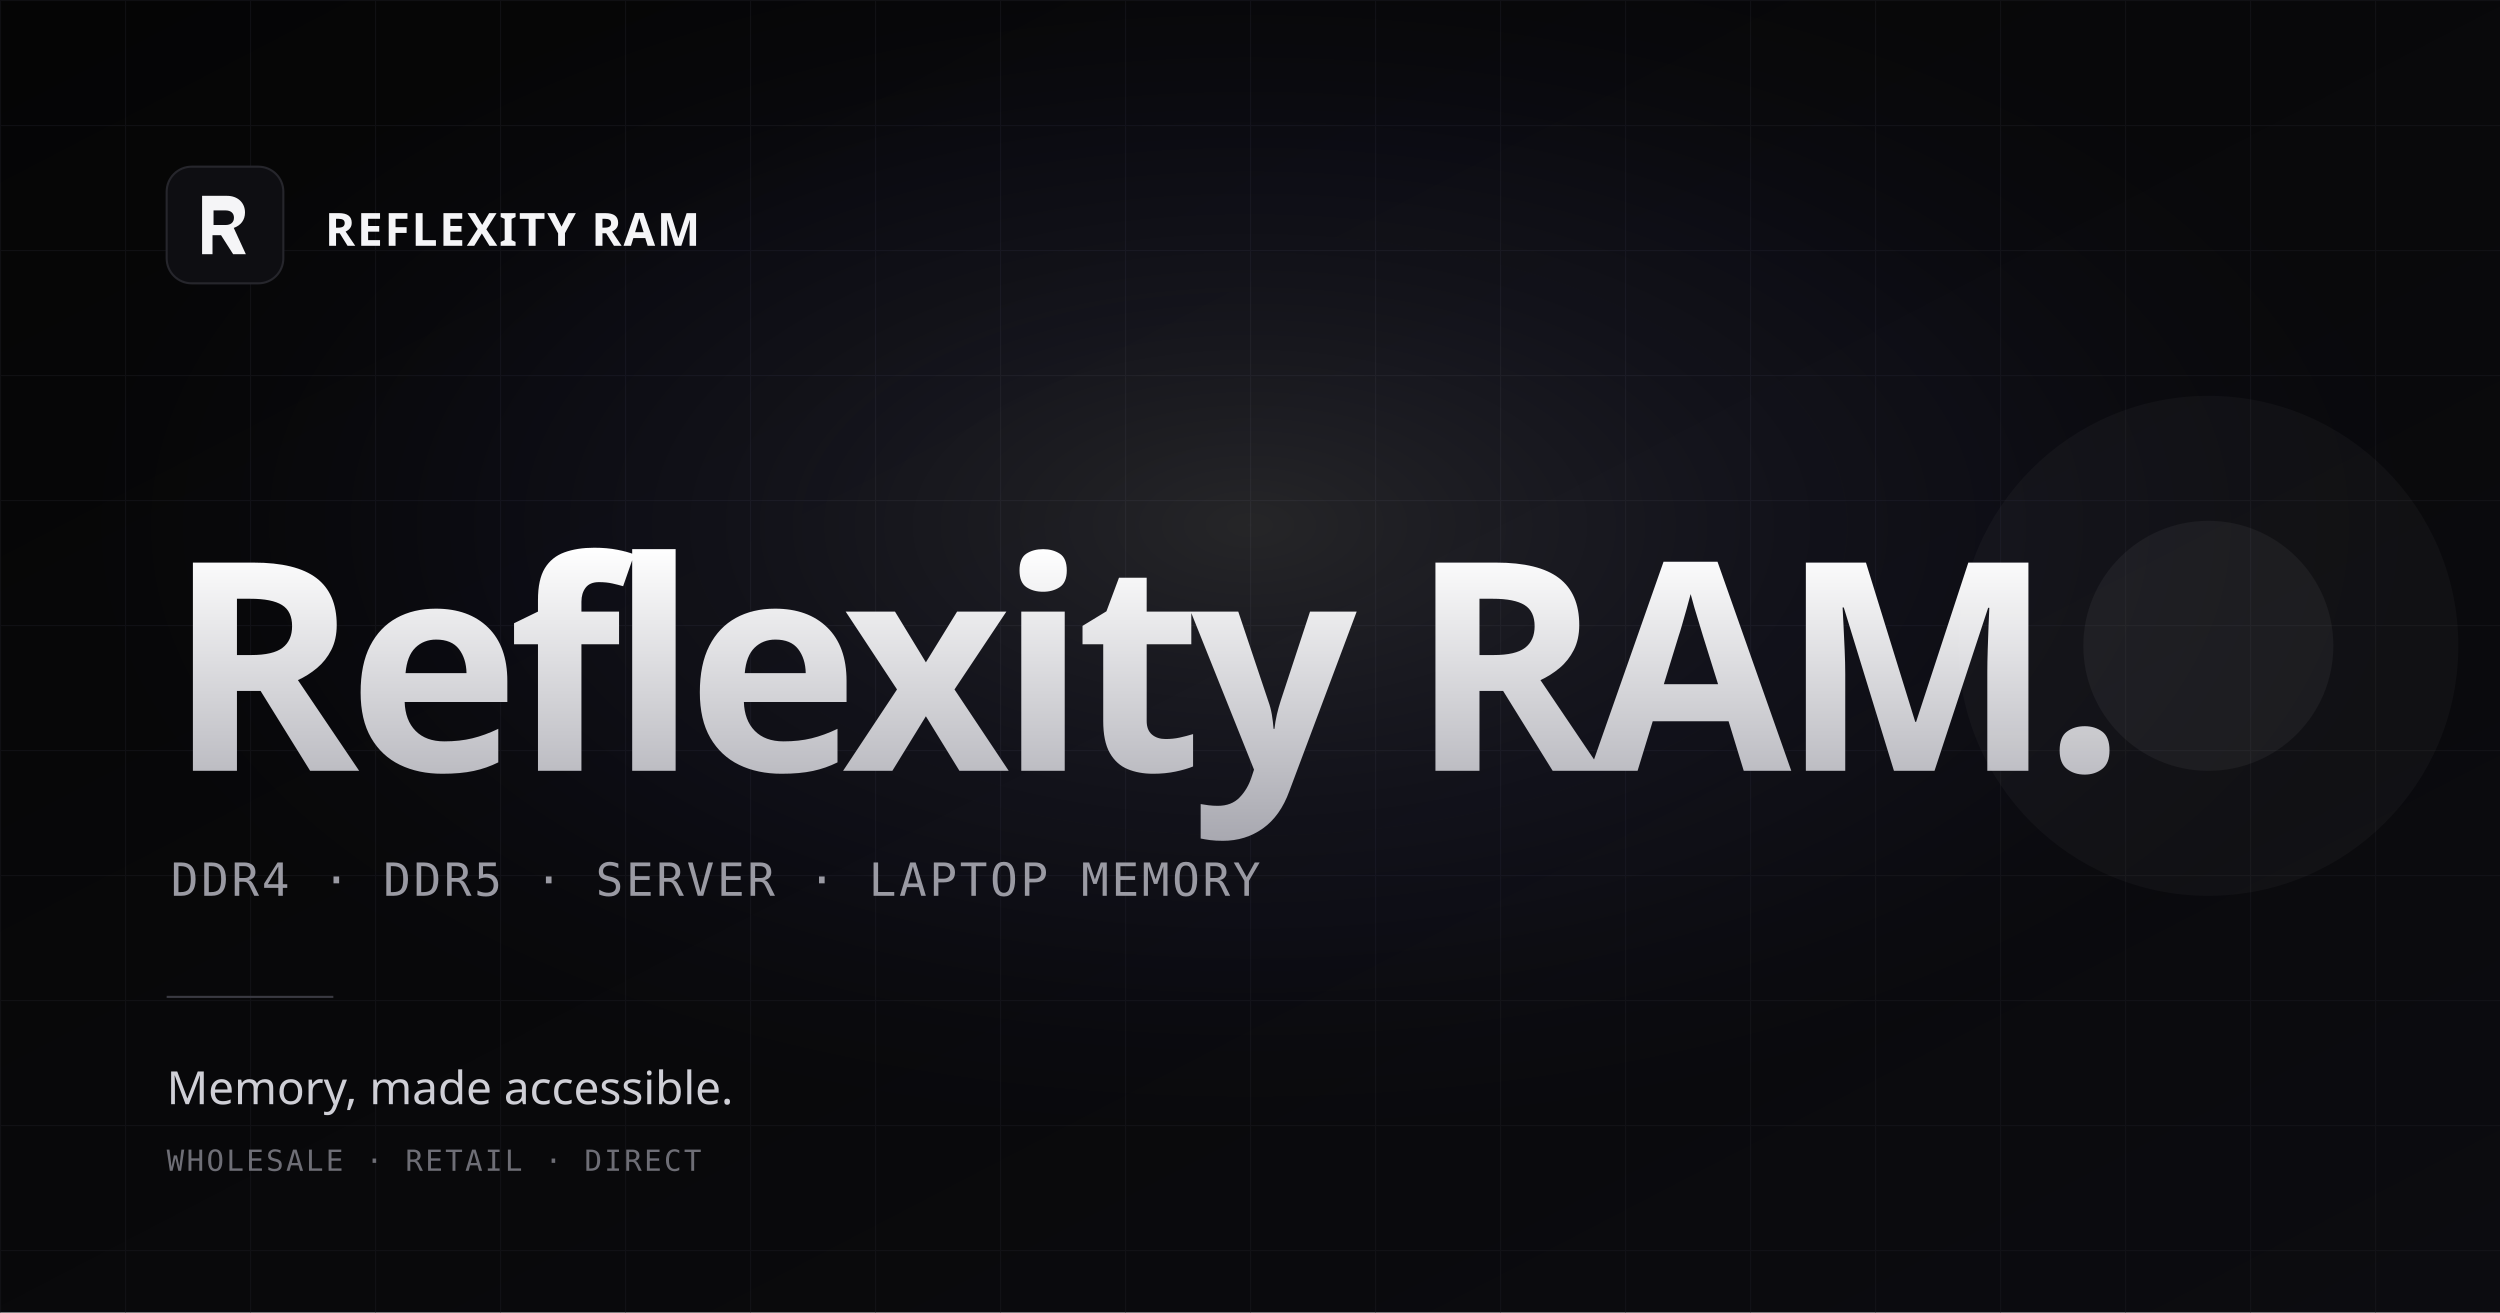
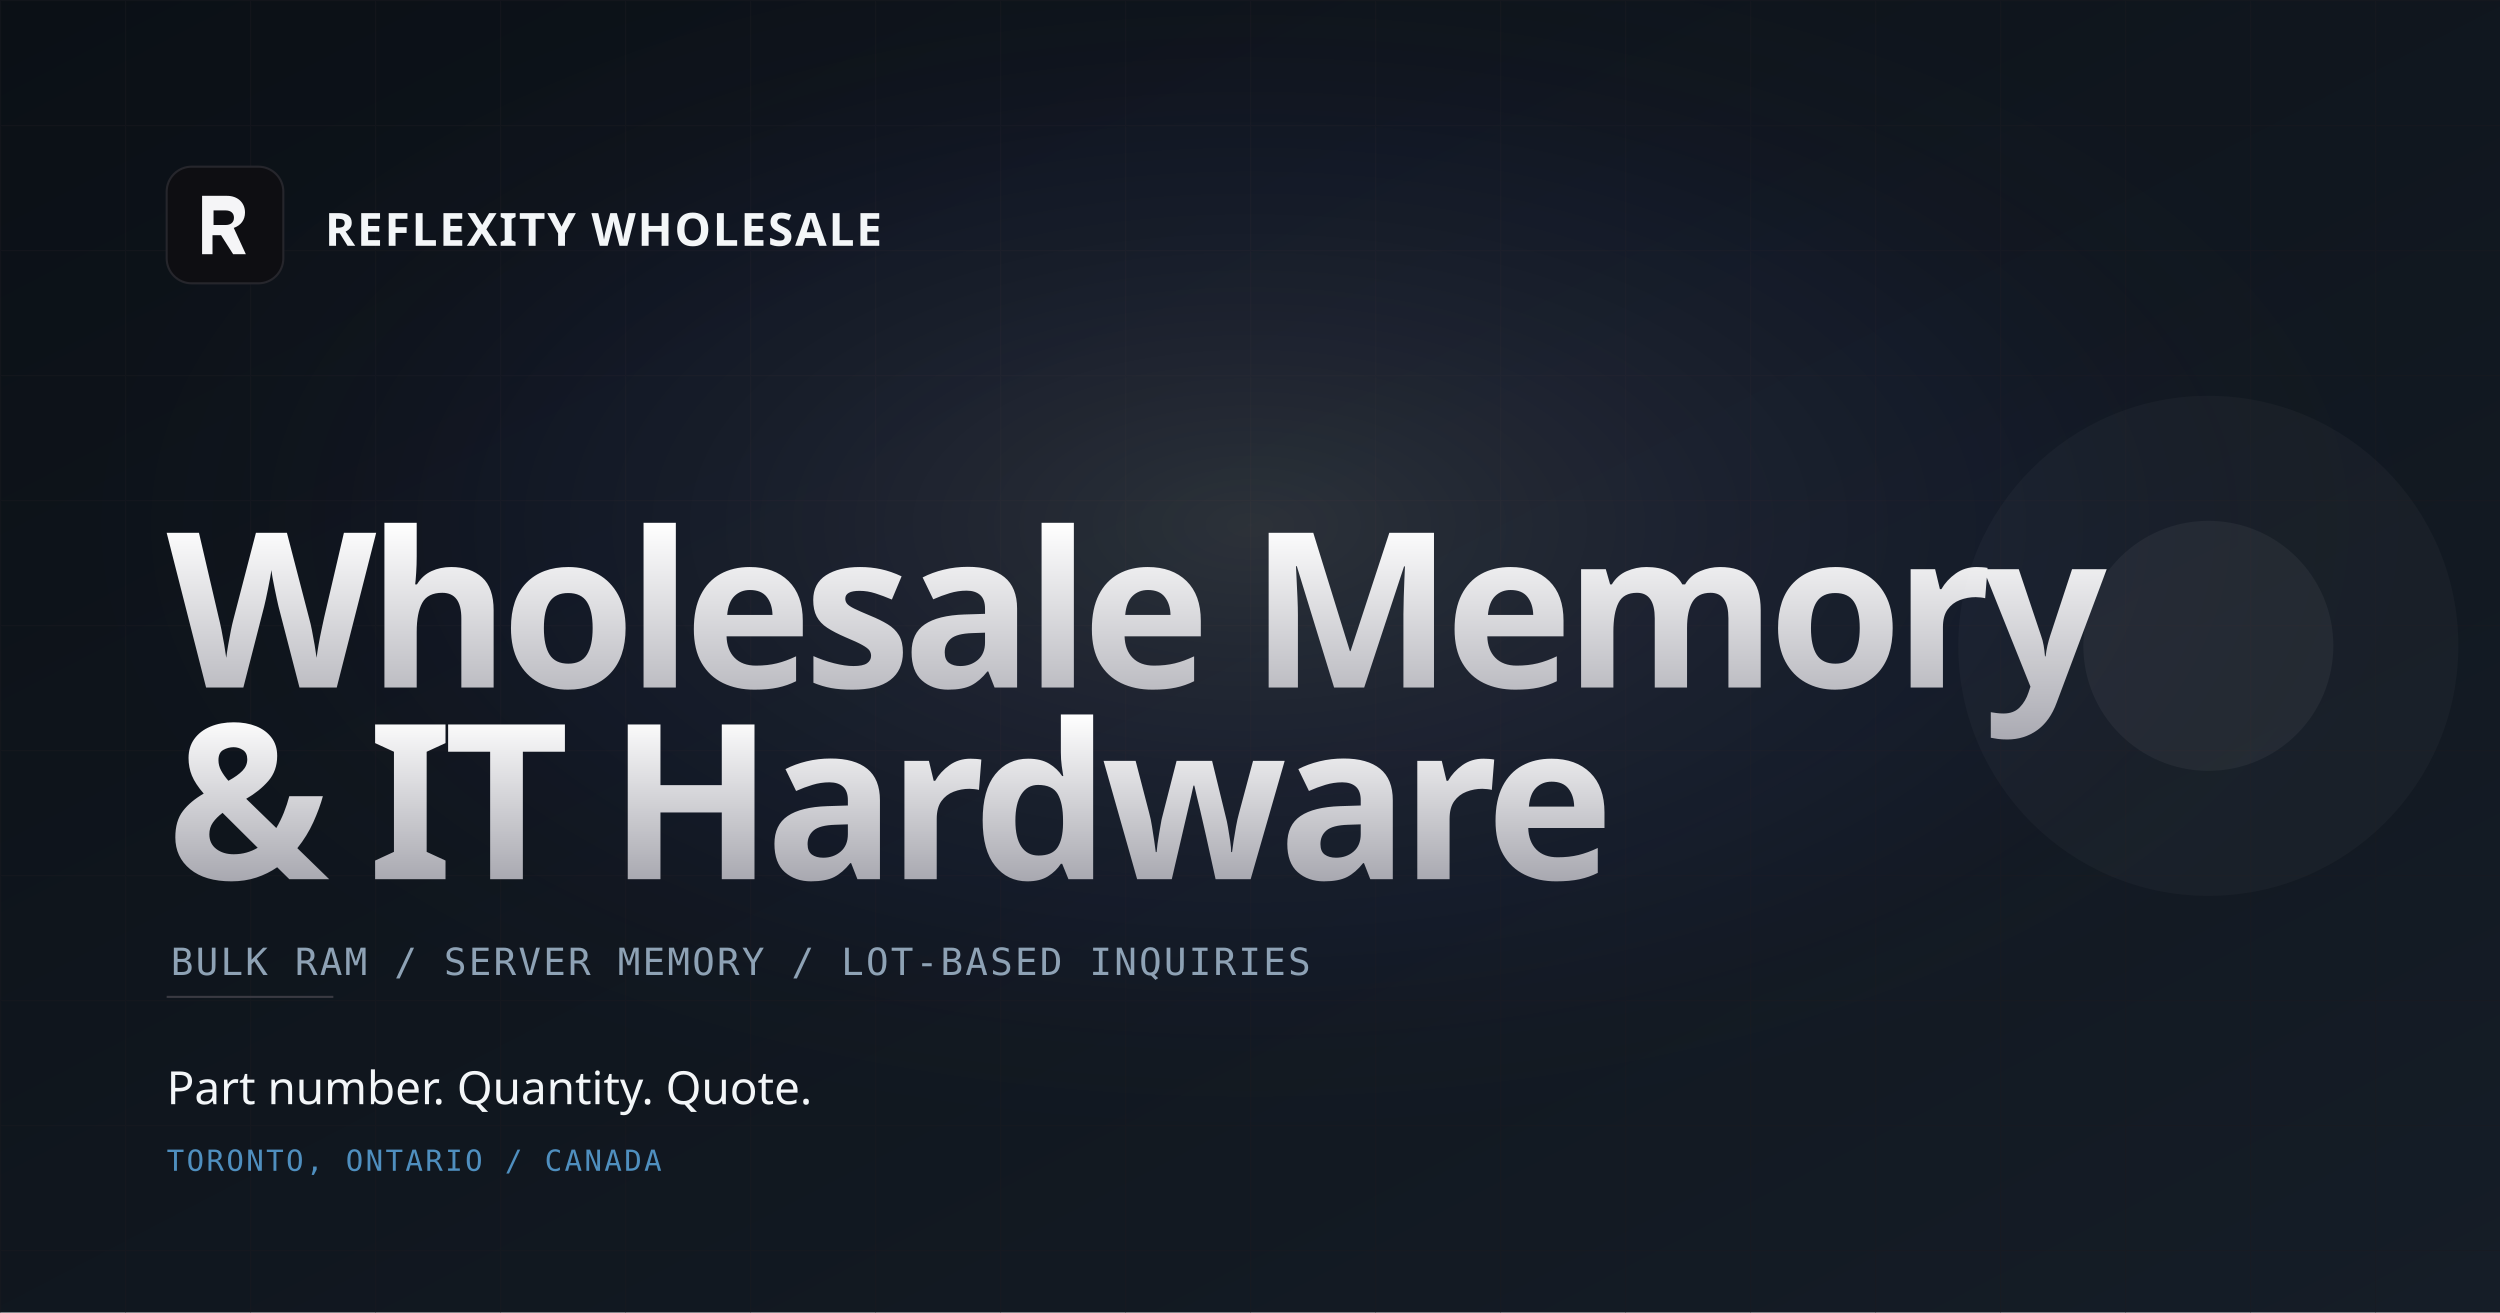
<svg xmlns="http://www.w3.org/2000/svg" viewBox="0 0 1200 630" width="1200" height="630">
  <defs>
    <linearGradient id="bg" x1="0" y1="0" x2="1" y2="1">
-       <stop offset="0%" stop-color="#050505" />
-       <stop offset="100%" stop-color="#0c0c10" />
+       <stop offset="0%" stop-color="#0B1016" />
+       <stop offset="100%" stop-color="#151D27" />
    </linearGradient>
    <radialGradient id="glow" cx="50%" cy="40%" r="50%">
      <stop offset="0%" stop-color="#ffffff" stop-opacity="0.12" />
      <stop offset="60%" stop-color="#7a7aff" stop-opacity="0.04" />
      <stop offset="100%" stop-color="#000" stop-opacity="0" />
    </radialGradient>
    <linearGradient id="title" x1="0" y1="0" x2="0" y2="1">
      <stop offset="0%" stop-color="#ffffff" />
      <stop offset="100%" stop-color="#a8a8b0" />
    </linearGradient>
    <pattern id="grid" width="60" height="60" patternUnits="userSpaceOnUse">
      <path d="M 60 0 L 0 0 0 60" fill="none" stroke="#1a1a1f" stroke-width="1" />
    </pattern>
  </defs>
  <rect width="1200" height="630" fill="url(#bg)" />
  <rect width="1200" height="630" fill="url(#grid)" opacity="0.5" />
  <rect width="1200" height="630" fill="url(#glow)" />
  <g transform="translate(80, 80)">
    <rect width="56" height="56" rx="12" fill="#0e0e12" stroke="#26262c" stroke-width="1" />
    <path d="M17 42V14h12c5 0 8.6 3.2 8.6 8 0 3.6-2 6.2-5.4 7.4L38 42h-6.1l-5.8-9.1h-4.1V42H17zm5.5-14h5.8c2.5 0 4-1.3 4-3.5s-1.5-3.5-4-3.5h-5.8V28z" fill="#f5f5f7" />
  </g>
-   <text x="156" y="118" font-family="Figtree, sans-serif" font-size="22" font-weight="600" fill="#f5f5f7" letter-spacing="0.04em">REFLEXITY RAM</text>
-   <text x="80" y="370" font-family="Figtree, sans-serif" font-size="140" font-weight="800" fill="url(#title)" letter-spacing="-0.04em">Reflexity RAM.</text>
-   <text x="82" y="430" font-family="JetBrains Mono, monospace" font-size="22" fill="#9a9aa3" letter-spacing="0.06em">DDR4  ·  DDR5  ·  SERVER  ·  LAPTOP MEMORY</text>
+   <text x="156" y="118" font-family="Bricolage Grotesque, sans-serif" font-size="22" font-weight="600" fill="#f3f6f8" letter-spacing="0.04em">REFLEXITY WHOLESALE</text>
+   <text x="80" y="330" font-family="Bricolage Grotesque, sans-serif" font-size="104" font-weight="800" fill="url(#title)" letter-spacing="-0.04em">Wholesale Memory</text>
+   <text x="80" y="422" font-family="Bricolage Grotesque, sans-serif" font-size="104" font-weight="800" fill="url(#title)" letter-spacing="-0.04em">&amp; IT Hardware</text>
+   <text x="82" y="468" font-family="IBM Plex Mono, monospace" font-size="18" fill="#8EA2B5" letter-spacing="0.06em">BULK RAM  /  SERVER MEMORY  /  LOT-BASED INQUIRIES</text>
  <rect x="80" y="478" width="80" height="1" fill="#3a3a42" />
-   <text x="80" y="530" font-family="Figtree, sans-serif" font-size="22" fill="#cfcfd6">Memory, made accessible.</text>
-   <text x="80" y="562" font-family="JetBrains Mono, monospace" font-size="14" fill="#6e6e76" letter-spacing="0.08em">WHOLESALE  ·  RETAIL  ·  DIRECT</text>
+   <text x="80" y="530" font-family="Bricolage Grotesque, sans-serif" font-size="22" fill="#f3f6f8">Part number. Quantity. Quote.</text>
+   <text x="80" y="562" font-family="IBM Plex Mono, monospace" font-size="14" fill="#4F8FBF" letter-spacing="0.08em">TORONTO, ONTARIO  /  CANADA</text>
  <circle cx="1060" cy="310" r="120" fill="#ffffff" opacity="0.03" />
  <circle cx="1060" cy="310" r="60" fill="#ffffff" opacity="0.05" />
</svg>
